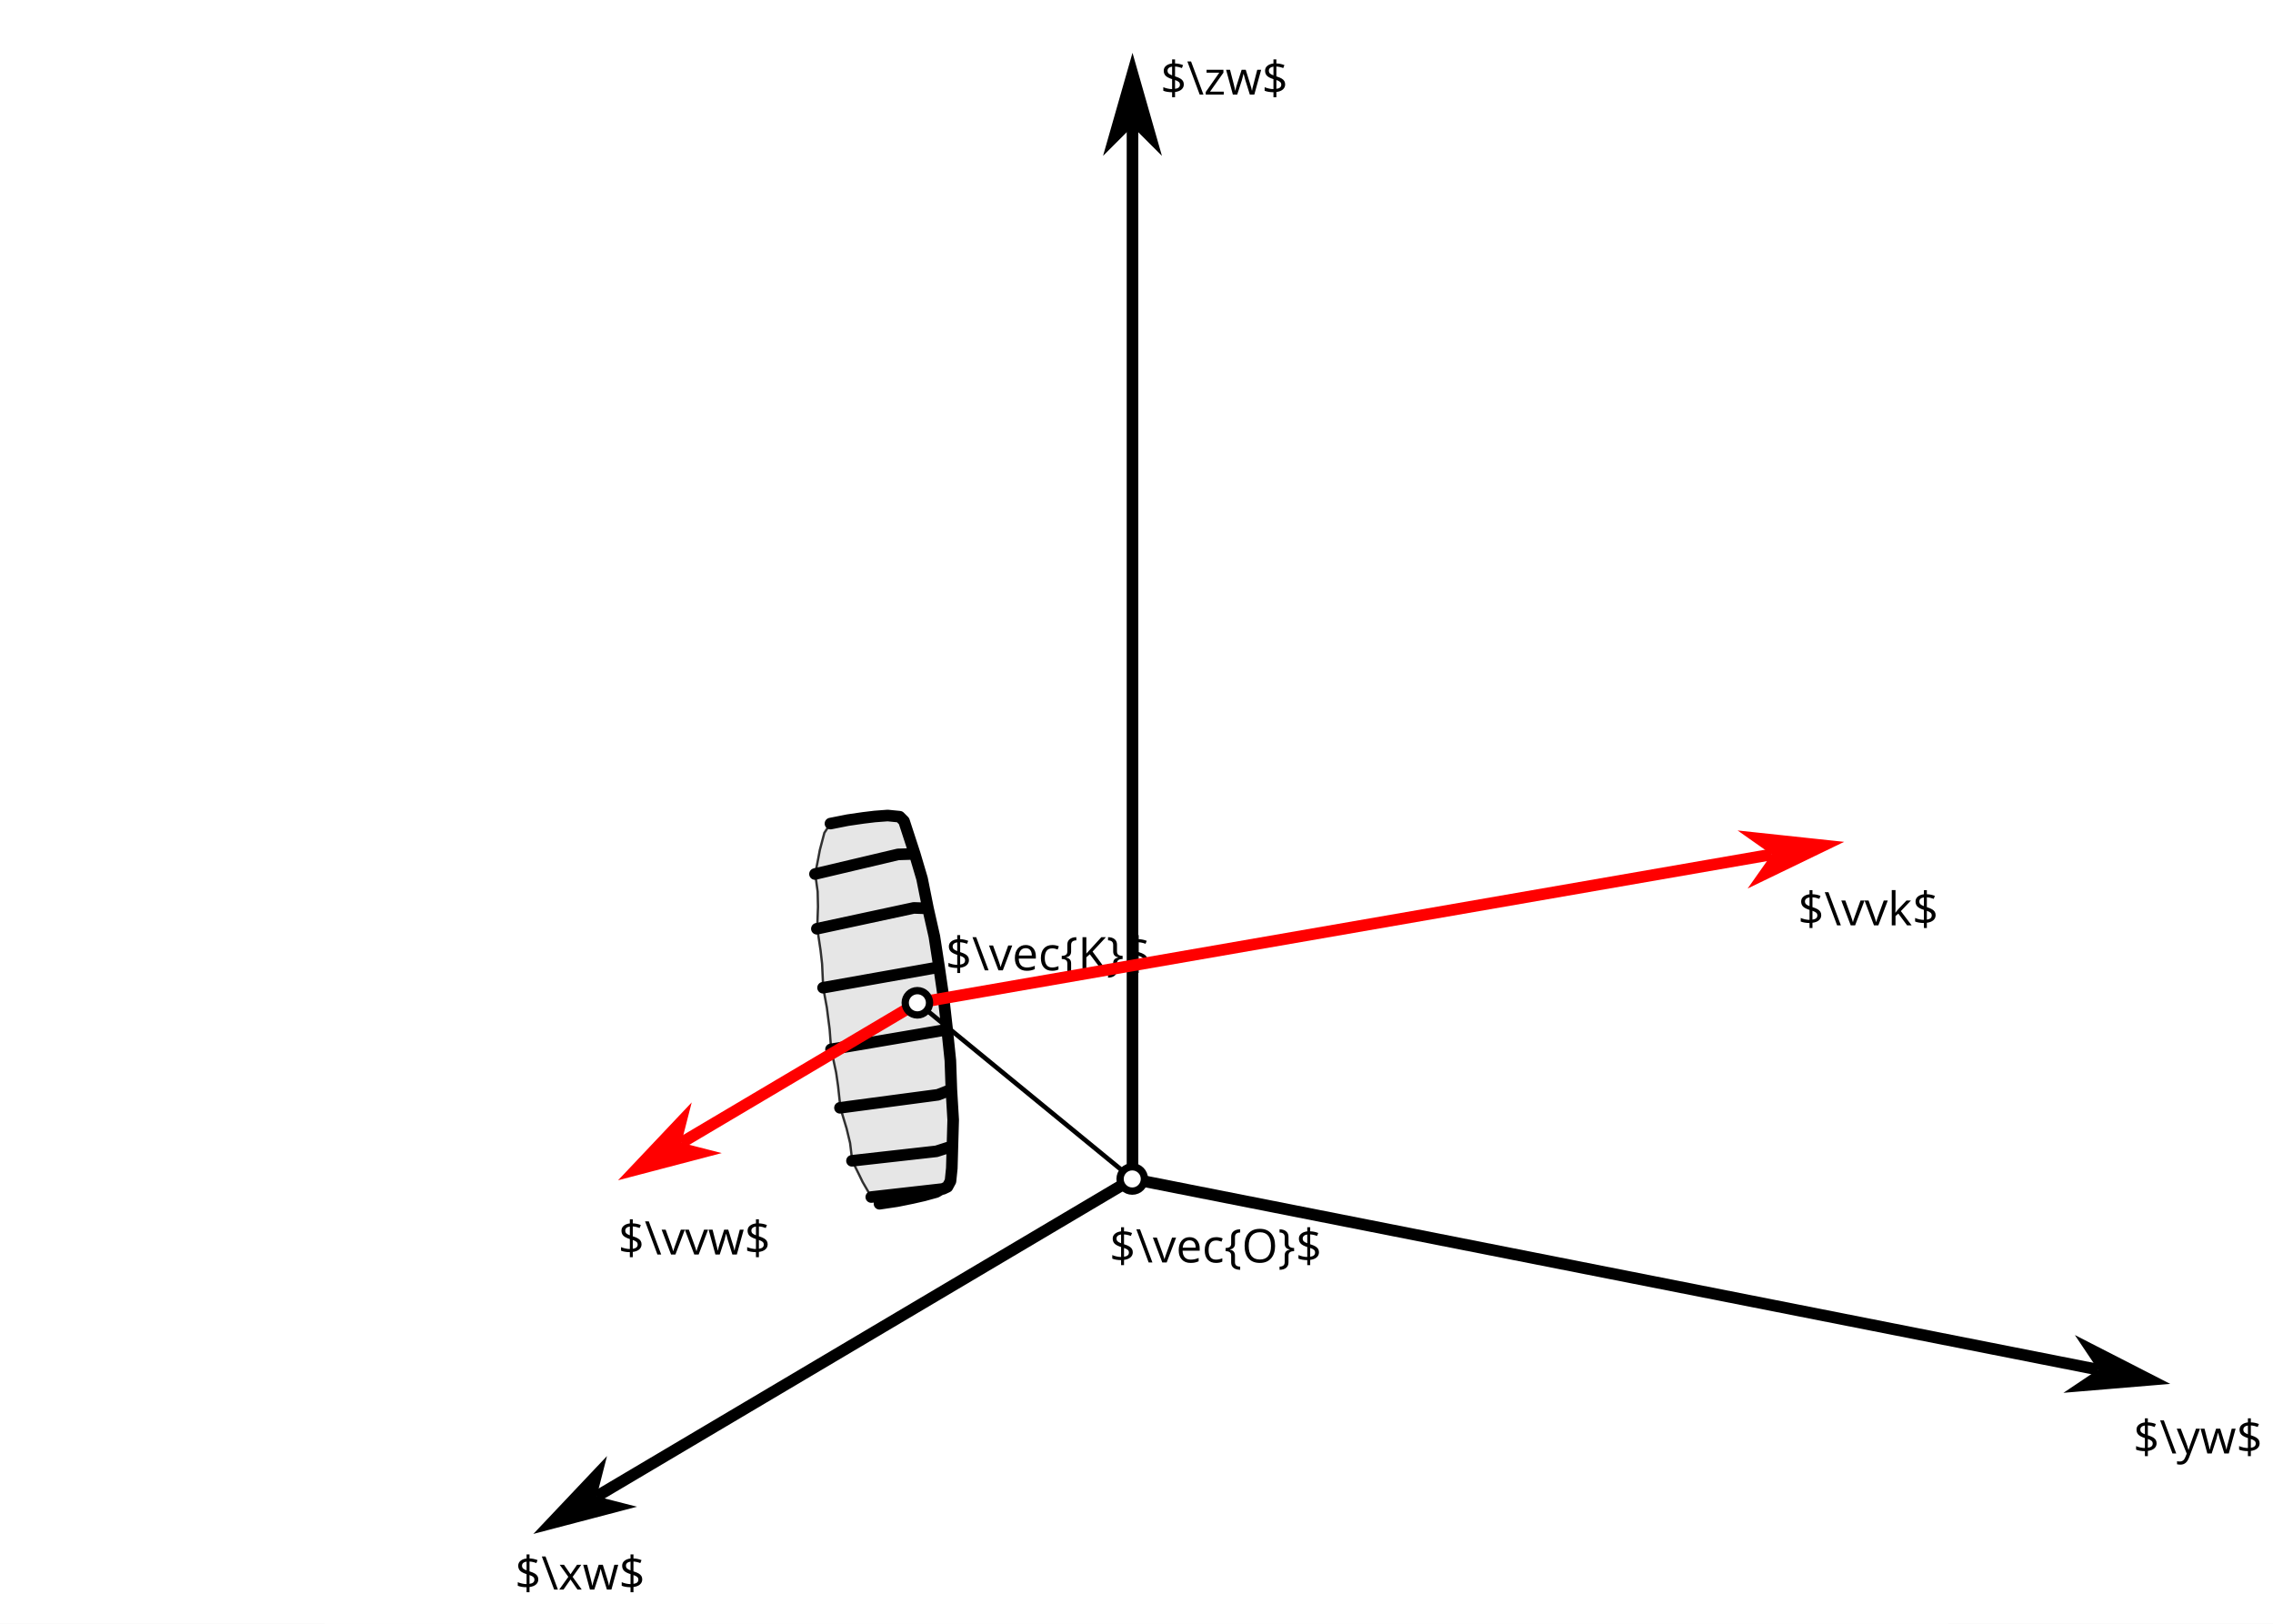
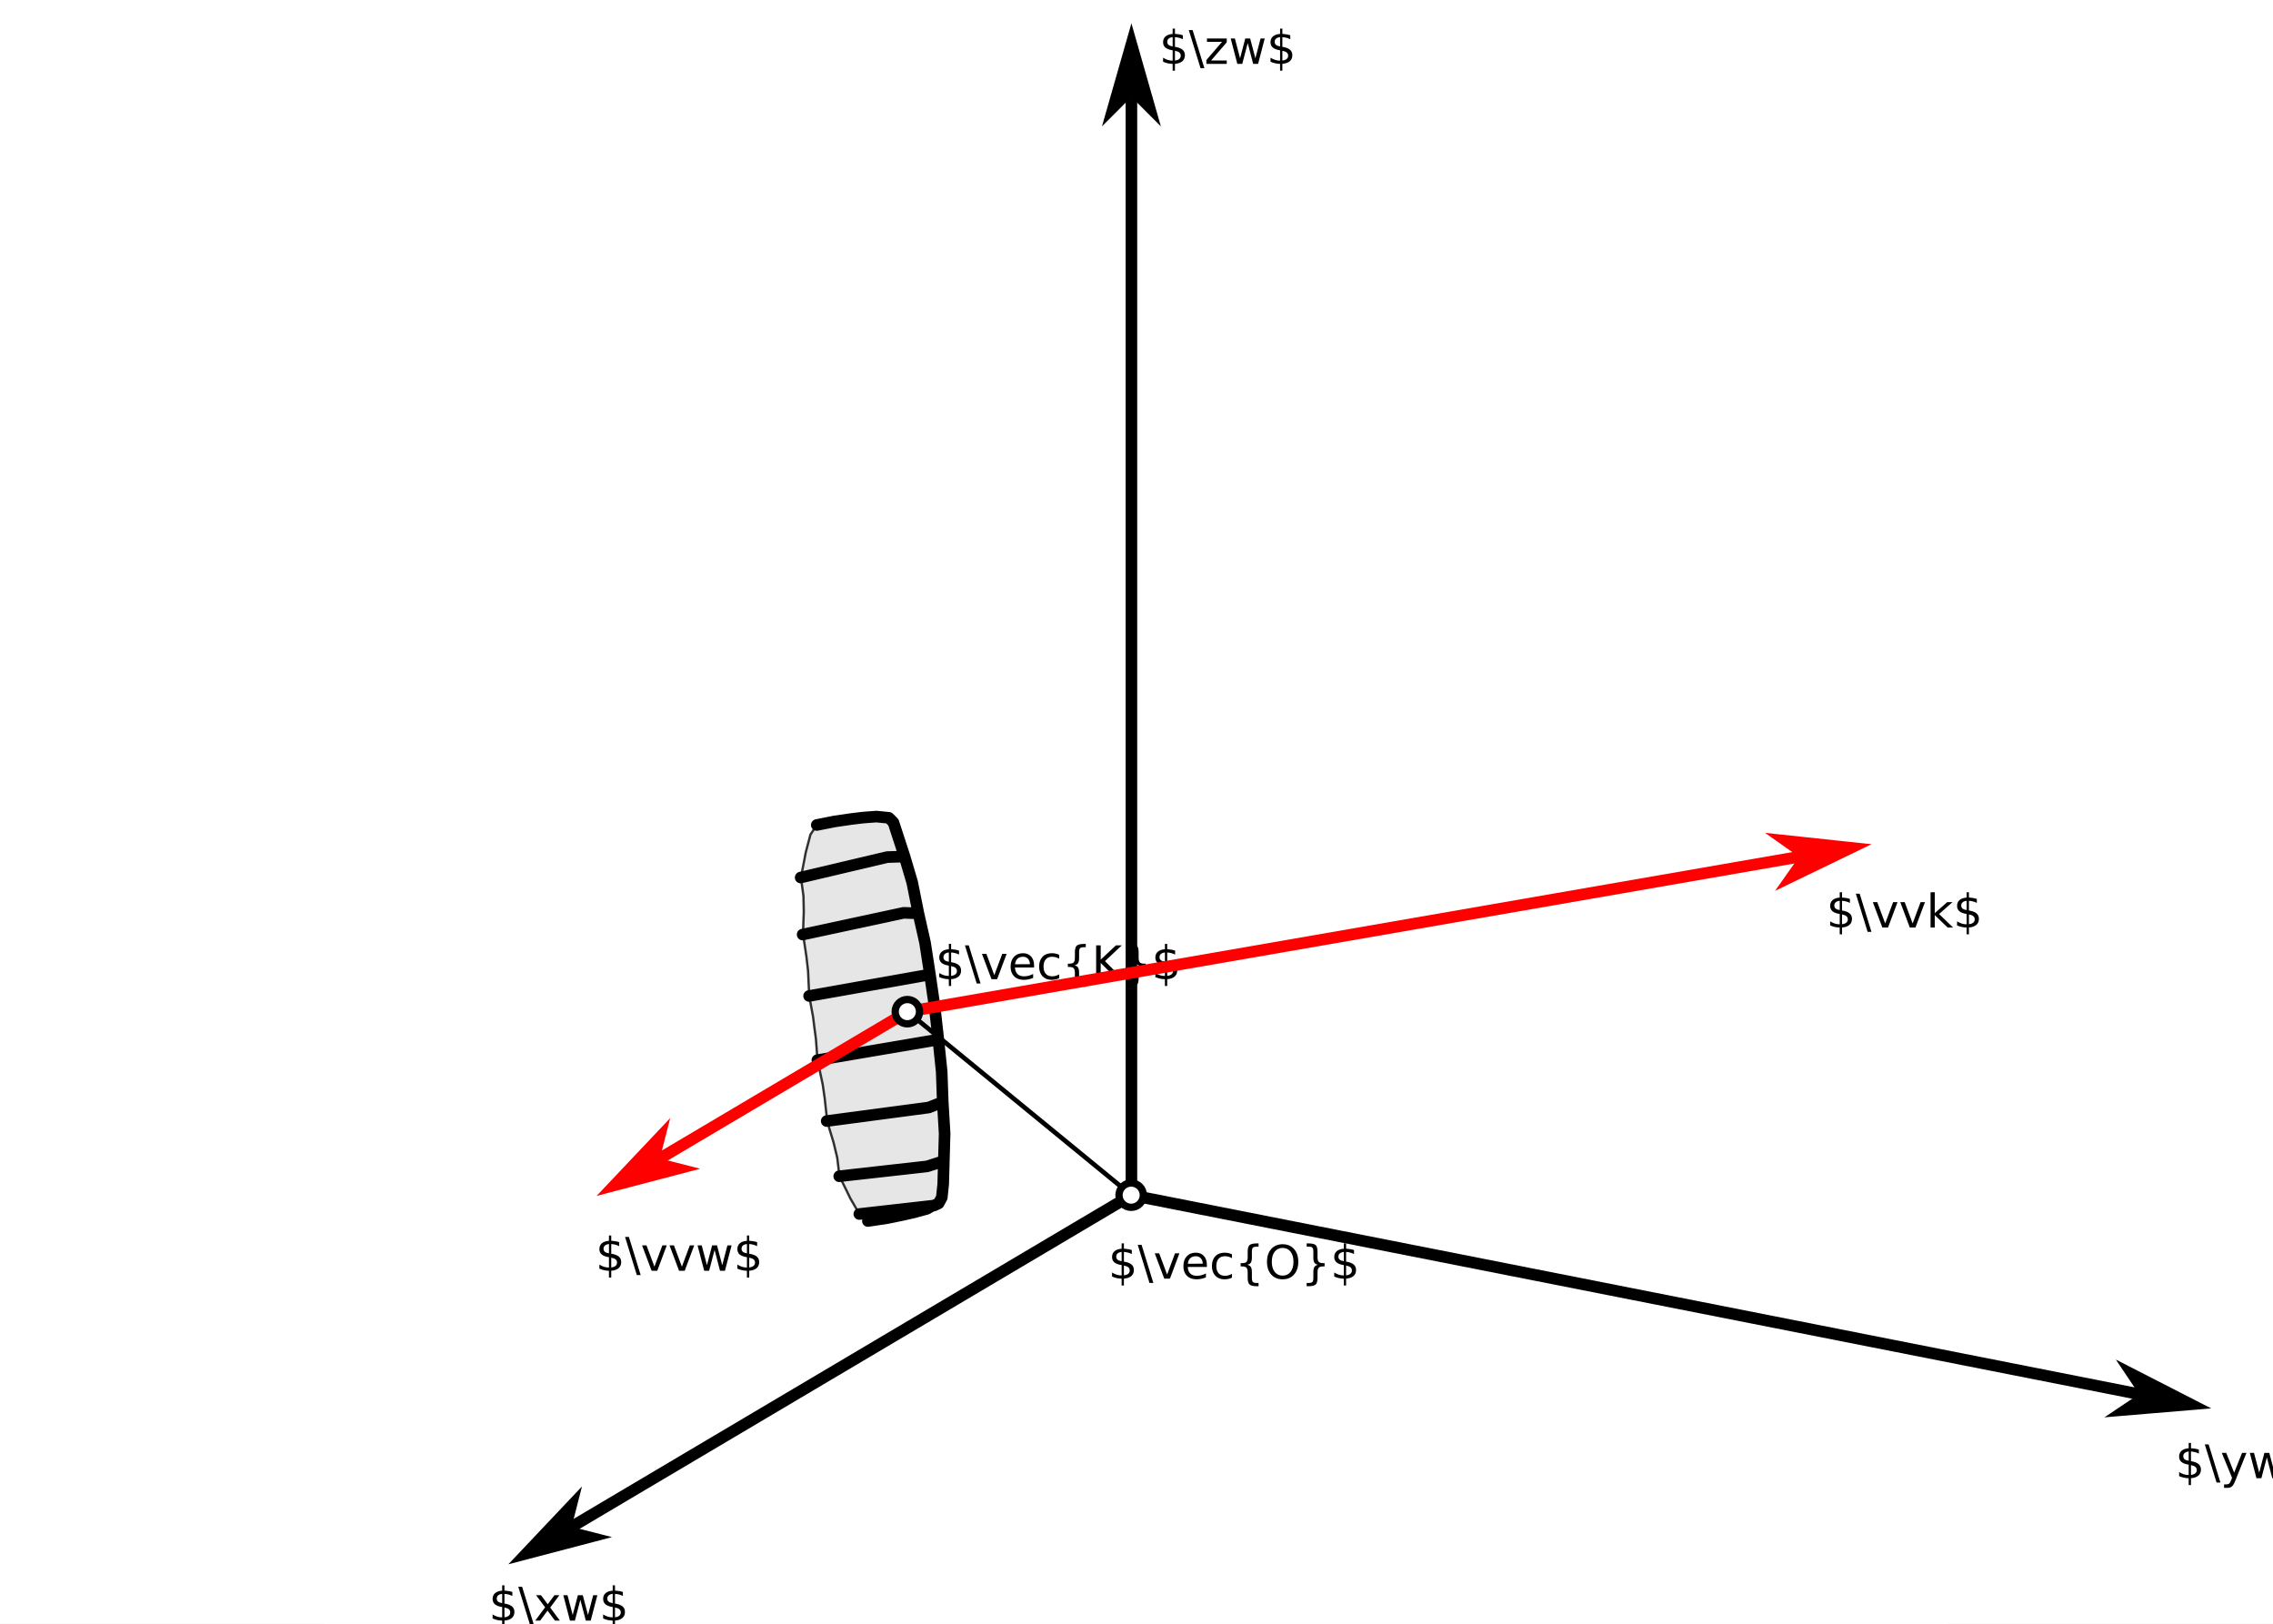
<svg xmlns="http://www.w3.org/2000/svg" xmlns:xlink="http://www.w3.org/1999/xlink" width="980" height="700" viewBox="0 0 980 700" version="1.1">
  <defs>
    <marker id="Point1M-k:k:w" style="overflow:visible" refX="0" refY="0" orient="auto">
      <path style="stroke:#000000;fill:#ffffff;stroke-width:3;opacity:1" d="M -2.5,-1.0 C -2.5,1.76 -4.74,4.0 -7.5,4.0 C -10.26,4.0 -12.5,1.76 -12.5,-1.0 C -12.5,-3.76 -10.26,-6.0 -7.5,-6.0 C -4.74,-6.0 -2.5,-3.76 -2.5,-1.0 z" transform="scale(0.35) translate(7.4, 1)" />
    </marker>
    <marker id="Arrow1Mend-k:k" style="overflow:visible" refX="0" refY="0" orient="auto">
      <path style="stroke:#000000;fill:#000000;stroke-width:1pt;opacity:1;stroke-linejoin:miter" d="M 0.0,0.0 L 5.0,-5.0 L -12.5,0.0 L 5.0,5.0 L 0.0,0.0 z" transform="scale(0.4) rotate(180) translate(-0.9,0)" />
    </marker>
    <marker id="Arrow1Mend-r:r" style="overflow:visible" refX="0" refY="0" orient="auto">
      <path style="stroke:#ff0000;fill:#ff0000;stroke-width:1pt;opacity:1;stroke-linejoin:miter" d="M 0.0,0.0 L 5.0,-5.0 L -12.5,0.0 L 5.0,5.0 L 0.0,0.0 z" transform="scale(0.4) rotate(180) translate(-0.9,0)" />
    </marker>
  </defs>
  <defs>
    <style type="text/css">*{stroke-linejoin: round; stroke-linecap: butt}</style>
  </defs>
  <g id="figure_1">
    <g id="patch_1">
      <path d="M 0 700  L 980 700  L 980 0  L 0 0  z " style="fill: #ffffff" />
    </g>
    <g id="patch_2">
      <path d="M 140 700  L 840 700  L 840 0  L 140 0  z " style="fill: #ffffff" />
    </g>
    <g id="axes_1">
      <g id="line_1">
-         <path d="M 488.274 508.248  L 395.634 432.307  " style="fill: none; stroke: #000000; stroke-width: 2" />
+         <path d="M 487.808 515.236  L 391.308 436.131  " style="fill: none; stroke: #000000; stroke-width: 2" />
      </g>
      <g id="polygon_1">
        <defs>
-           <path id="m5ea0b927d1" d="M 358.046 -344.952  L 365.503 -346.431  L 372.209 -347.41  L 377.199 -348.01  L 382.718 -348.428  L 387.877 -347.916  L 389.766 -346.023  L 391.713 -340.917  L 394.437 -332.201  L 397.542 -321.189  L 400.228 -309.216  L 402.846 -296.282  L 404.973 -283.233  L 406.837 -269.639  L 408.487 -256.007  L 409.748 -242.808  L 410.51 -229.552  L 410.964 -217.191  L 410.776 -205.607  L 410.371 -196.348  L 409.799 -190.804  L 408.471 -188.352  L 403.667 -186.11  L 398.284 -184.634  L 393.362 -183.512  L 386.703 -182.17  L 379.199 -181.051  L 379.199 -181.051  L 375.686 -183.959  L 371.936 -190.4  L 370.368 -193.648  L 367.445 -199.546  L 366.511 -207.24  L 365 -213.522  L 362.373 -222.193  L 361.328 -231.817  L 360.486 -237.641  L 358.343 -247.626  L 357.688 -256.374  L 357.079 -260.996  L 356.495 -265.623  L 354.912 -274.21  L 354.44 -284.485  L 353.775 -290.34  L 352.344 -299.897  L 352.667 -309.08  L 352.526 -315.6  L 351.476 -323.274  L 352.782 -329.907  L 353.461 -333.545  L 355.421 -340.977  L 358.046 -344.952  L 382.718 -348.428  " style="stroke: #000000; stroke-opacity: 0.8" />
+           <path id="mcb40d35f3b" d="M 352.154 -344.347  L 359.921 -345.888  L 366.907 -346.908  L 372.105 -347.533  L 377.854 -347.968  L 383.228 -347.435  L 385.196 -345.463  L 387.224 -340.144  L 390.061 -331.065  L 393.296 -319.594  L 396.094 -307.122  L 398.821 -293.65  L 401.036 -280.057  L 402.978 -265.896  L 404.697 -251.697  L 406.01 -237.947  L 406.804 -224.139  L 407.277 -211.263  L 407.081 -199.197  L 406.659 -189.552  L 406.063 -183.776  L 404.679 -181.222  L 399.676 -178.887  L 394.068 -177.35  L 388.941 -176.181  L 382.004 -174.783  L 374.188 -173.617  L 374.188 -173.617  L 370.529 -176.647  L 366.622 -183.355  L 364.989 -186.739  L 361.944 -192.883  L 360.972 -200.897  L 359.397 -207.441  L 356.661 -216.473  L 355.572 -226.498  L 354.695 -232.565  L 352.463 -242.966  L 351.781 -252.078  L 351.147 -256.894  L 350.538 -261.713  L 348.889 -270.658  L 348.398 -281.361  L 347.704 -287.46  L 346.214 -297.415  L 346.551 -306.981  L 346.404 -313.773  L 345.31 -321.767  L 346.671 -328.675  L 347.378 -332.465  L 349.42 -340.207  L 352.154 -344.347  L 377.854 -347.968  " style="stroke: #000000; stroke-opacity: 0.8" />
        </defs>
        <g>
-           <use xlink:href="#m5ea0b927d1" x="0" y="700" style="fill-opacity: 0.1; stroke: #000000; stroke-opacity: 0.8" />
+           <use xlink:href="#mcb40d35f3b" x="0" y="700" style="fill-opacity: 0.1; stroke: #000000; stroke-opacity: 0.8" />
        </g>
      </g>
      <g id="text_1">
        <g>
-           <text style="font: 20px 'Open Sans'; text-anchor: start" x="478.274" y="544.248" transform="rotate(-0 478.274 544.2483)">$\vec{O}$</text>
+           <text style="font: 20px 'DejaVu Sans', 'Bitstream Vera Sans', 'Computer Modern Sans Serif', 'Lucida Grande', 'Verdana', 'Geneva', 'Lucid', 'Arial', 'Helvetica', 'Avant Garde', sans-serif; text-anchor: start" x="477.808" y="551.236" transform="rotate(-0 477.808 551.2361)">$\vec{O}$</text>
        </g>
      </g>
      <g id="text_2">
        <g>
-           <text style="font: 20px 'Open Sans'; text-anchor: start" x="407.634" y="418.307" transform="rotate(-0 407.6341 418.3071)">$\vec{K}$</text>
+           <text style="font: 20px 'DejaVu Sans', 'Bitstream Vera Sans', 'Computer Modern Sans Serif', 'Lucida Grande', 'Verdana', 'Geneva', 'Lucid', 'Arial', 'Helvetica', 'Avant Garde', sans-serif; text-anchor: start" x="403.308" y="422.131" transform="rotate(-0 403.308 422.1307)">$\vec{K}$</text>
        </g>
      </g>
      <g id="text_3">
        <g>
-           <text style="font: 20px 'Open Sans'; text-anchor: start" x="221.958" y="685.274" transform="rotate(-0 221.9579 685.2738)">$\xw$</text>
+           <text style="font: 20px 'DejaVu Sans', 'Bitstream Vera Sans', 'Computer Modern Sans Serif', 'Lucida Grande', 'Verdana', 'Geneva', 'Lucid', 'Arial', 'Helvetica', 'Avant Garde', sans-serif; text-anchor: start" x="210.729" y="698.638" transform="rotate(-0 210.7286 698.6377)">$\xw$</text>
        </g>
      </g>
      <g id="text_4">
        <g>
-           <text style="font: 20px 'Open Sans'; text-anchor: start" x="919.691" y="626.598" transform="rotate(-0 919.6908 626.5976)">$\yw$</text>
+           <text style="font: 20px 'DejaVu Sans', 'Bitstream Vera Sans', 'Computer Modern Sans Serif', 'Lucida Grande', 'Verdana', 'Geneva', 'Lucid', 'Arial', 'Helvetica', 'Avant Garde', sans-serif; text-anchor: start" x="937.867" y="637.267" transform="rotate(-0 937.8671 637.2666)">$\yw$</text>
        </g>
      </g>
      <g id="text_5">
        <g>
-           <text style="font: 20px 'Open Sans'; text-anchor: start" x="500.274" y="40.773" transform="rotate(-0 500.274 40.77267)">$\zw$</text>
+           <text style="font: 20px 'DejaVu Sans', 'Bitstream Vera Sans', 'Computer Modern Sans Serif', 'Lucida Grande', 'Verdana', 'Geneva', 'Lucid', 'Arial', 'Helvetica', 'Avant Garde', sans-serif; text-anchor: start" x="499.808" y="27.532" transform="rotate(-0 499.808 27.53235)">$\zw$</text>
        </g>
      </g>
      <g id="text_6">
        <g>
-           <text style="font: 20px 'Open Sans'; text-anchor: start" x="775.097" y="398.924" transform="rotate(-0 775.0968 398.9238)">$\vvk$</text>
+           <text style="font: 20px 'DejaVu Sans', 'Bitstream Vera Sans', 'Computer Modern Sans Serif', 'Lucida Grande', 'Verdana', 'Geneva', 'Lucid', 'Arial', 'Helvetica', 'Avant Garde', sans-serif; text-anchor: start" x="787.415" y="399.856" transform="rotate(-0 787.415 399.8565)">$\vvk$</text>
        </g>
      </g>
      <g id="text_7">
        <g>
-           <text style="font: 20px 'Open Sans'; text-anchor: start" x="266.476" y="540.82" transform="rotate(-0 266.476 540.8198)">$\vvw$</text>
+           <text style="font: 20px 'DejaVu Sans', 'Bitstream Vera Sans', 'Computer Modern Sans Serif', 'Lucida Grande', 'Verdana', 'Geneva', 'Lucid', 'Arial', 'Helvetica', 'Avant Garde', sans-serif; text-anchor: start" x="256.768" y="547.831" transform="rotate(-0 256.7683 547.8315)">$\vvw$</text>
        </g>
      </g>
      <g id="polygon_2">
        <defs>
-           <path id="me4c2161ebe" d="M 365.503 -346.431  L 358.046 -344.952  L 365.503 -346.431  L 372.209 -347.41  L 377.199 -348.01  L 382.718 -348.428  L 385.758 -348.126  L 387.877 -347.916  L 389.766 -346.023  L 394.375 -331.891  L 387.193 -331.665  L 351.376 -323.205  L 387.193 -331.665  L 394.375 -331.891  L 397.542 -321.189  L 400.106 -308.389  L 393.988 -308.594  L 352.192 -299.607  L 393.988 -308.594  L 400.106 -308.389  L 402.847 -296.28  L 404.889 -283.068  L 354.863 -274.188  L 404.889 -283.068  L 406.837 -269.639  L 406.837 -269.639  L 408.365 -256.137  L 358.29 -247.63  L 408.365 -256.137  L 409.748 -242.81  L 410.184 -230.301  L 404.386 -228.026  L 362.154 -222.418  L 404.386 -228.026  L 410.184 -230.301  L 410.964 -217.191  L 410.638 -205.882  L 403.714 -203.658  L 367.331 -199.577  L 403.714 -203.658  L 410.638 -205.882  L 410.371 -196.348  L 409.799 -190.804  L 408.471 -188.352  L 406.497 -187.431  L 375.653 -183.952  L 405.771 -187.355  L 403.667 -186.11  L 398.284 -184.634  L 393.362 -183.512  L 386.703 -182.17  L 379.199 -181.051  L 386.703 -182.17  " style="stroke: #000000; stroke-width: 5" />
+           <path id="m32fe99e6b9" d="M 359.921 -345.888  L 352.154 -344.347  L 359.921 -345.888  L 366.907 -346.908  L 372.104 -347.533  L 377.854 -347.968  L 381.02 -347.654  L 383.228 -347.435  L 385.196 -345.463  L 389.996 -330.742  L 382.515 -330.507  L 345.206 -321.695  L 382.515 -330.507  L 389.996 -330.742  L 393.296 -319.594  L 395.967 -306.261  L 389.593 -306.475  L 346.056 -297.113  L 389.593 -306.475  L 395.967 -306.261  L 398.821 -293.648  L 400.949 -279.885  L 348.838 -270.635  L 400.949 -279.885  L 402.978 -265.896  L 402.978 -265.896  L 404.57 -251.832  L 352.408 -242.97  L 404.57 -251.832  L 406.01 -237.949  L 406.465 -224.92  L 400.424 -222.549  L 356.433 -216.708  L 400.424 -222.549  L 406.465 -224.92  L 407.277 -211.263  L 406.937 -199.483  L 399.724 -197.166  L 361.826 -192.916  L 399.724 -197.166  L 406.937 -199.483  L 406.659 -189.552  L 406.063 -183.776  L 404.679 -181.222  L 402.624 -180.263  L 370.494 -176.639  L 401.868 -180.184  L 399.676 -178.887  L 394.068 -177.35  L 388.941 -176.181  L 382.004 -174.783  L 374.188 -173.617  L 382.004 -174.783  " style="stroke: #000000; stroke-width: 5" />
        </defs>
        <g>
-           <use xlink:href="#me4c2161ebe" x="0" y="700" style="fill-opacity: 0; stroke: #000000; stroke-width: 5" />
+           <use xlink:href="#m32fe99e6b9" x="0" y="700" style="fill-opacity: 0; stroke: #000000; stroke-width: 5" />
        </g>
      </g>
      <g id="vector_1" marker-end="url(#Arrow1Mend-k:k)">
-         <path d="M 488.274 508.248  L 257.184 645.145  " style="fill: none; stroke: #000000; stroke-width: 5" />
+         <path d="M 487.808 515.236  L 246.397 658.247  " style="fill: none; stroke: #000000; stroke-width: 5" />
      </g>
      <g id="vector_2" marker-end="url(#Arrow1Mend-k:k)">
-         <path d="M 488.274 508.248  L 904.646 590.467  " style="fill: none; stroke: #000000; stroke-width: 5" />
+         <path d="M 487.808 515.236  L 922.317 601.037  " style="fill: none; stroke: #000000; stroke-width: 5" />
      </g>
      <g id="vector_3" marker-end="url(#Arrow1Mend-k:k)">
-         <path d="M 488.274 508.248  L 488.274 54.417  " style="fill: none; stroke: #000000; stroke-width: 5" />
+         <path d="M 487.808 515.236  L 487.808 41.691  " style="fill: none; stroke: #000000; stroke-width: 5" />
      </g>
      <g id="vector_4" marker-end="url(#Arrow1Mend-r:r)">
-         <path d="M 395.634 432.307  L 293.702 492.691  " style="fill: none; stroke: #ff0000; stroke-width: 5" />
+         <path d="M 391.308 436.131  L 284.437 499.441  " style="fill: none; stroke: #ff0000; stroke-width: 5" />
      </g>
      <g id="vector_5" marker-end="url(#Arrow1Mend-r:r)">
-         <path d="M 395.634 432.307  L 763.919 368.339  " style="fill: none; stroke: #ff0000; stroke-width: 5" />
+         <path d="M 391.308 436.131  L 775.73 369.36  " style="fill: none; stroke: #ff0000; stroke-width: 5" />
      </g>
      <g id="point_1" marker-start="url(#Point1M-k:k:w)">
-         <path d="M 488.274 508.248  L 488.274 508.248  " style="fill: none; stroke: #000000; stroke-width: 3" />
+         <path d="M 487.808 515.236  L 487.808 515.236  " style="fill: none; stroke: #000000; stroke-width: 3" />
      </g>
      <g id="point_2" marker-start="url(#Point1M-k:k:w)">
-         <path d="M 395.634 432.307  L 395.634 432.307  " style="fill: none; stroke: #000000; stroke-width: 3" />
+         <path d="M 391.308 436.131  L 391.308 436.131  " style="fill: none; stroke: #000000; stroke-width: 3" />
      </g>
    </g>
  </g>
  <defs>
  </defs>
</svg>
